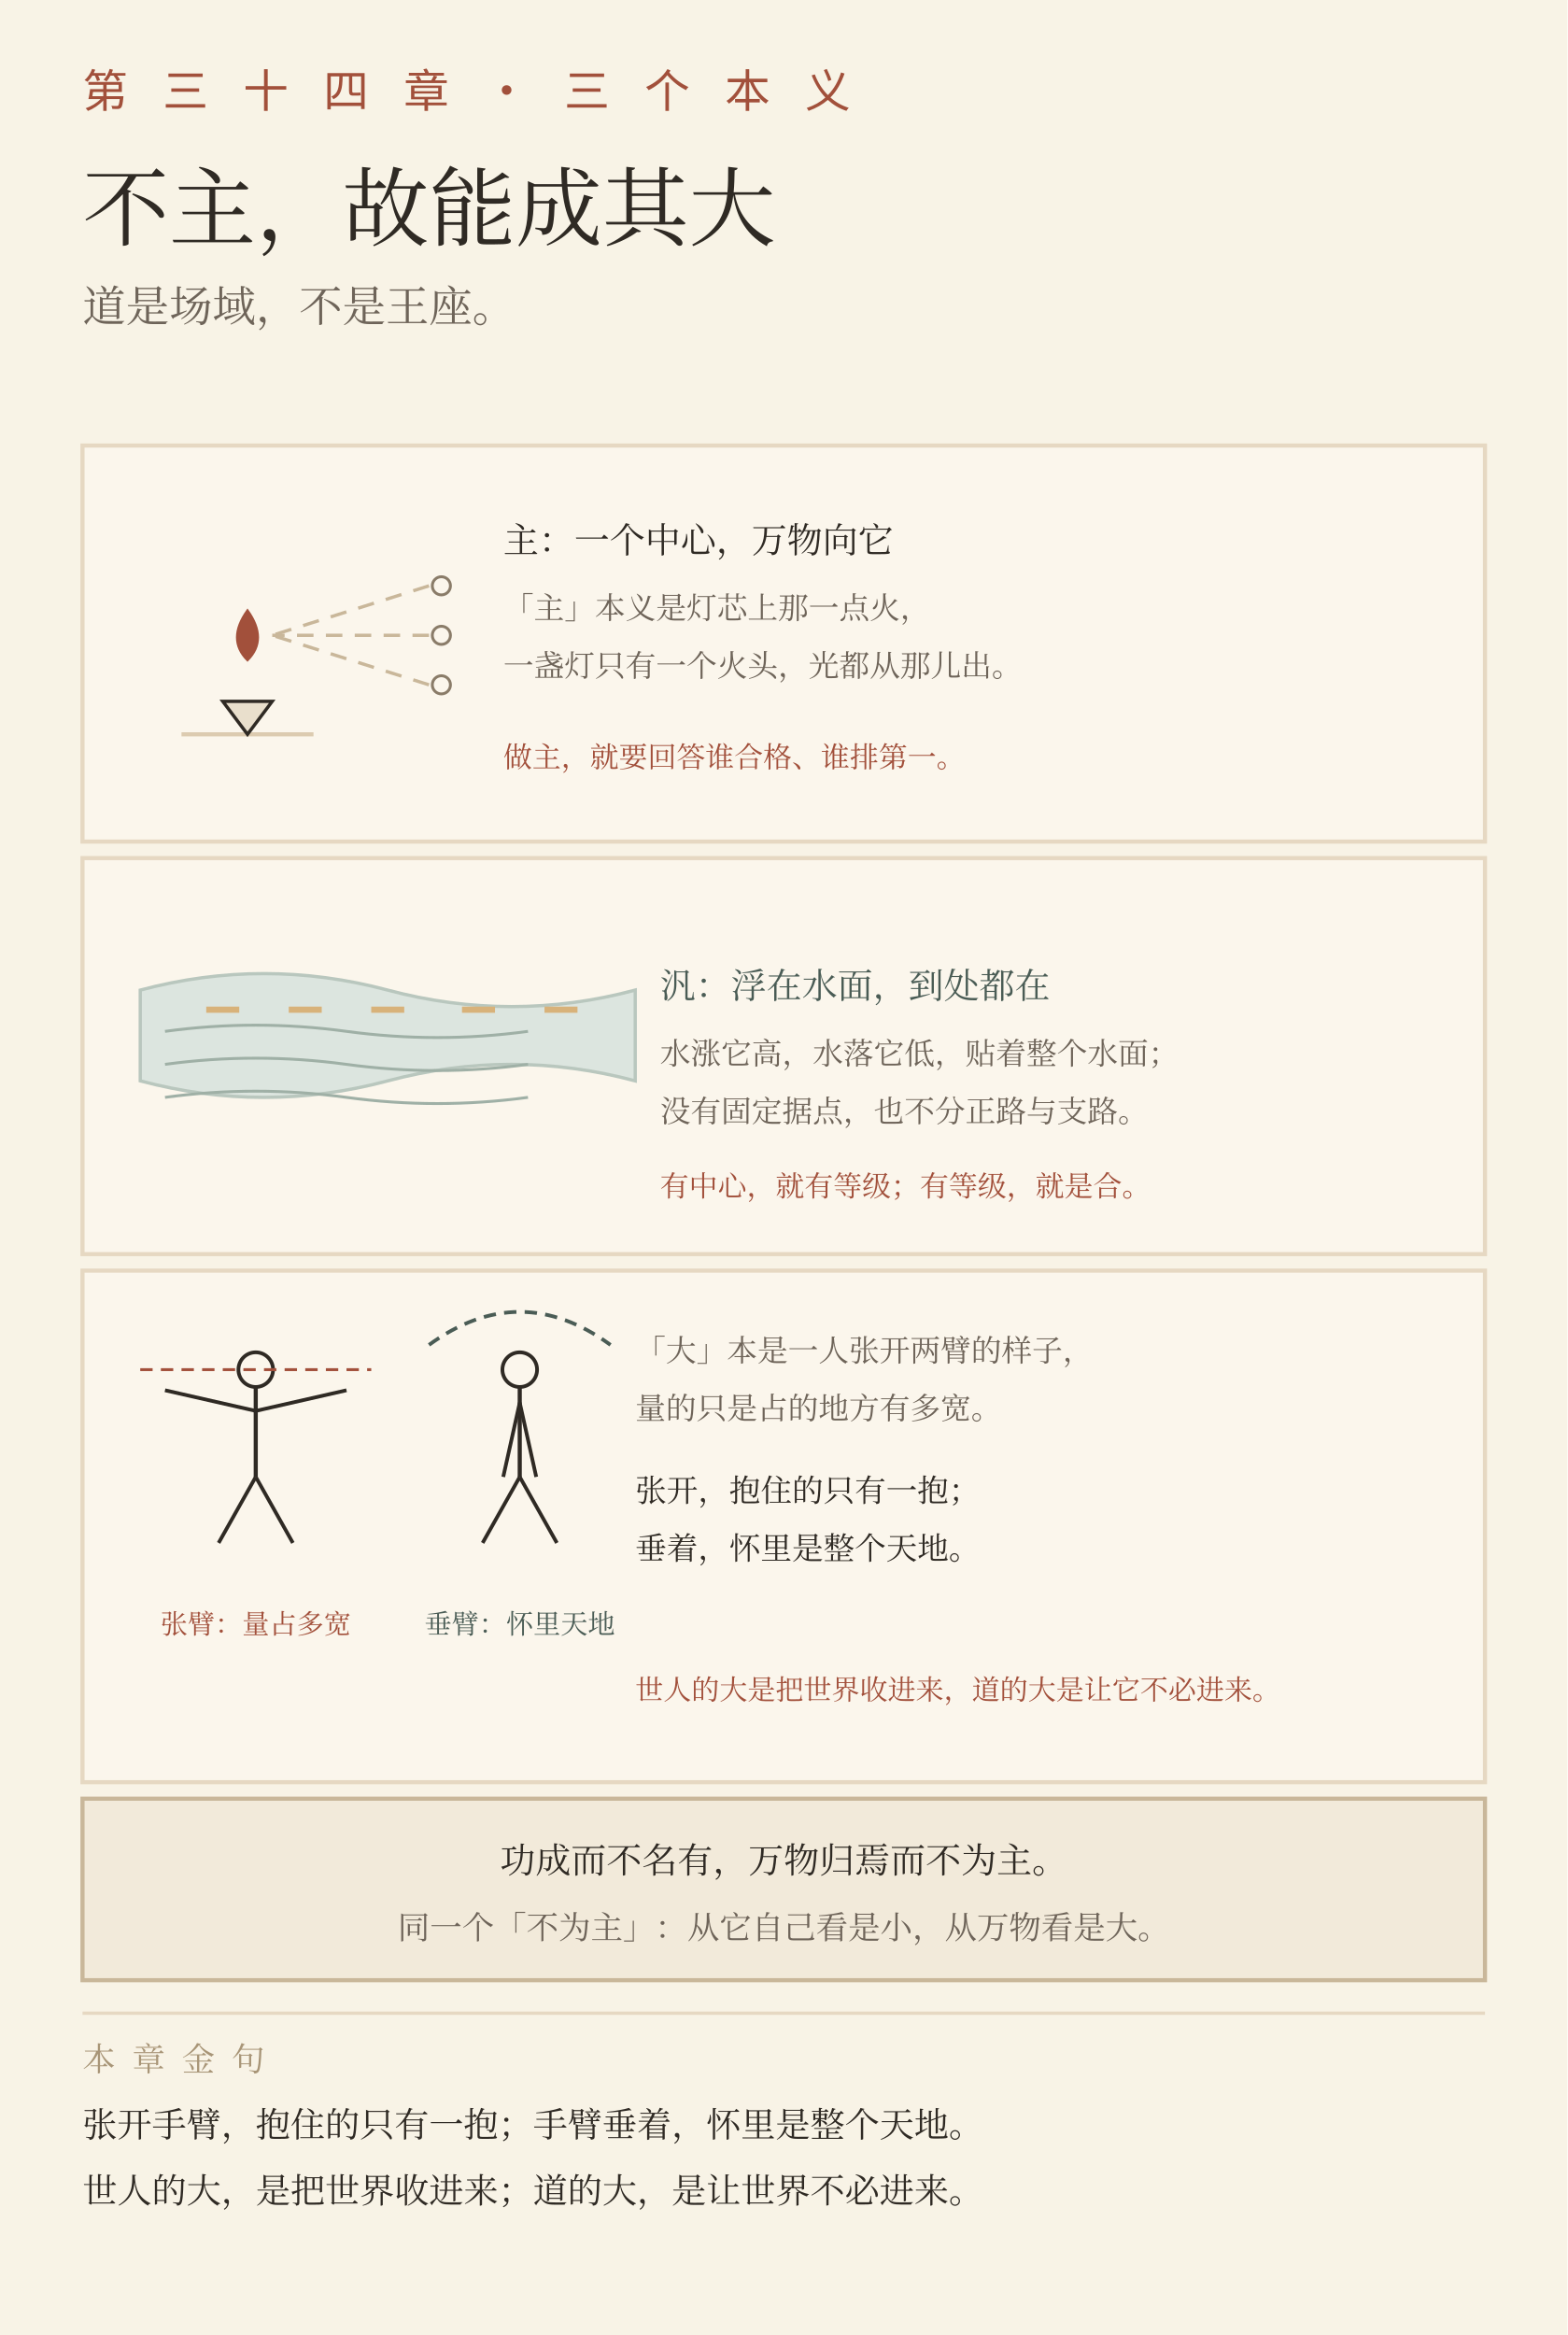
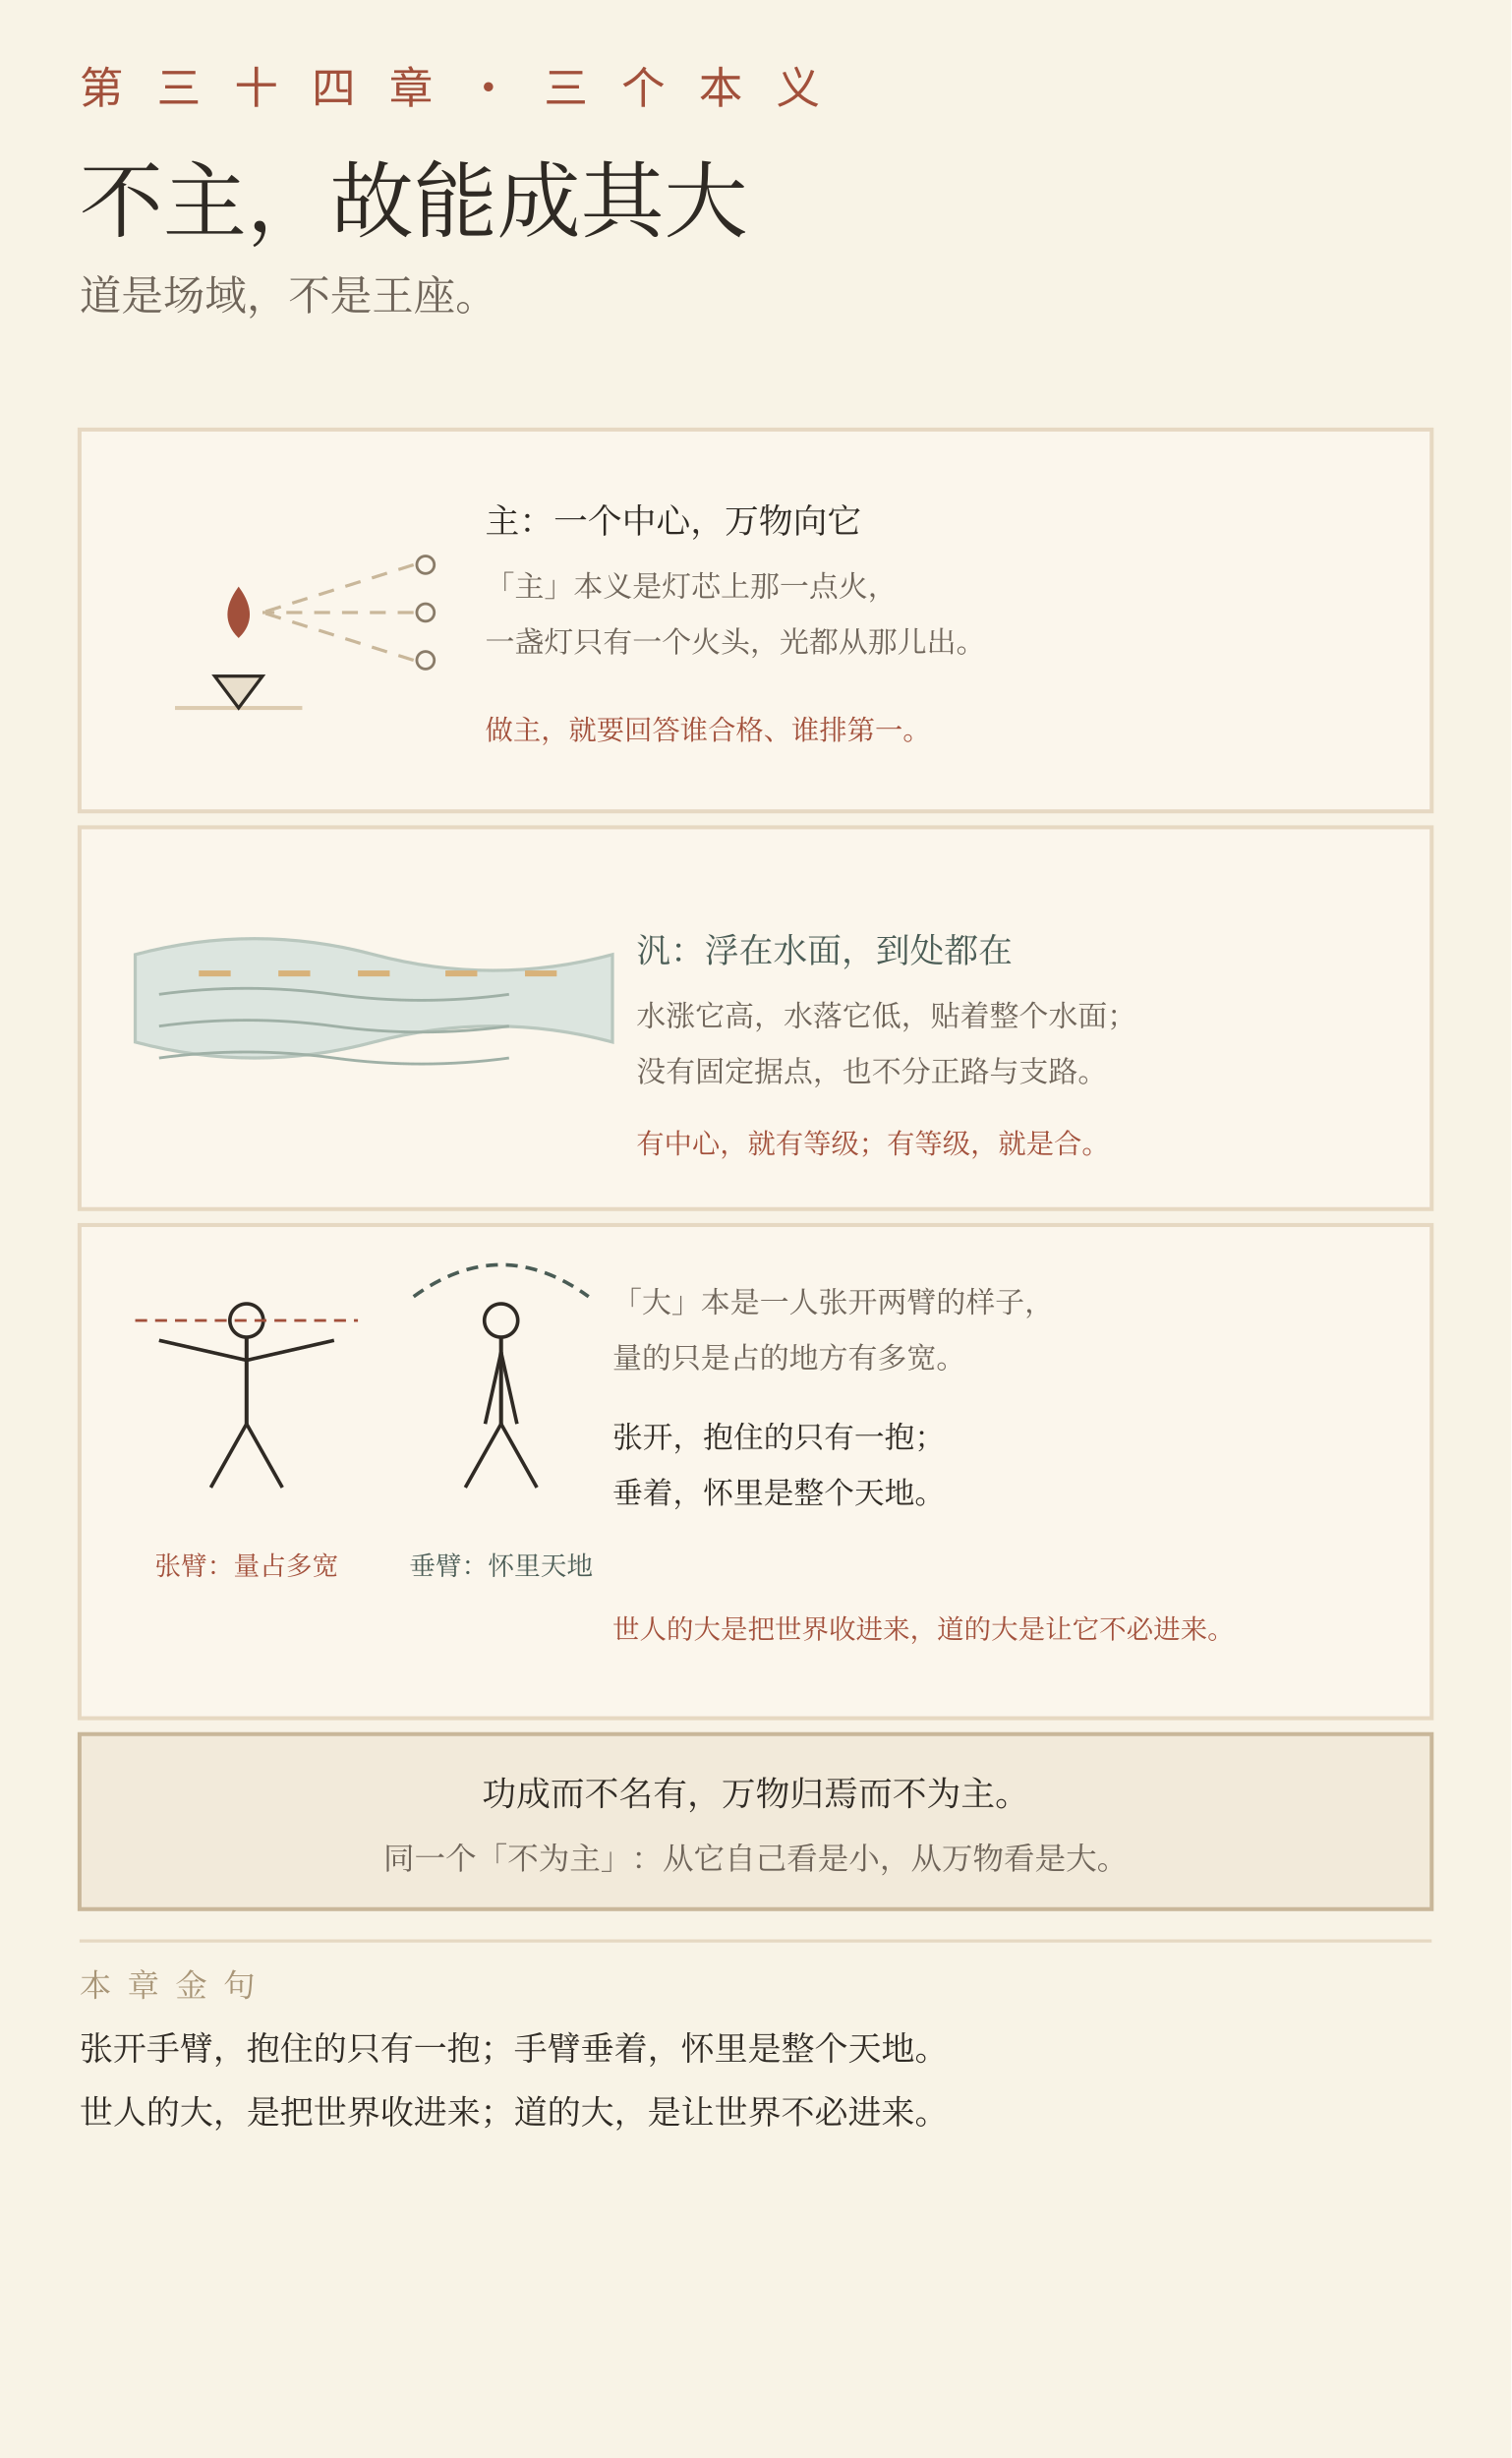
- <svg xmlns="http://www.w3.org/2000/svg" viewBox="0 0 380 566" role="img" aria-label="一主，即落合；不主，方为和" font-family="'Noto Serif CJK SC','Noto Serif SC','Songti SC',serif">
+ <svg xmlns="http://www.w3.org/2000/svg" viewBox="0 0 380 618" role="img" aria-label="一主，即落合；不主，方为和" font-family="'Noto Serif CJK SC','Noto Serif SC','Songti SC',serif">
  <defs>
    <marker id="arr" viewBox="0 0 10 10" refX="9" refY="5" markerWidth="6" markerHeight="6" orient="auto">
      <path d="M0 0 L10 5 L0 10 z" fill="#6E6459" />
    </marker>
    <marker id="arr2" viewBox="0 0 10 10" refX="9" refY="5" markerWidth="6" markerHeight="6" orient="auto">
      <path d="M0 0 L10 5 L0 10 z" fill="#4A5C55" />
    </marker>
    <marker id="arrL" viewBox="0 0 10 10" refX="1" refY="5" markerWidth="6" markerHeight="6" orient="auto">
      <path d="M10 0 L0 5 L10 10 z" fill="#4A5C55" />
    </marker>
    <marker id="arrS" viewBox="0 0 10 10" refX="9" refY="5" markerWidth="6" markerHeight="6" orient="auto">
      <path d="M0 0 L10 5 L0 10 z" fill="#A2503B" />
    </marker>
  </defs>
-   <rect x="0" y="0" width="380" height="566" fill="#F8F3E6" />
+   <rect x="0" y="0" width="380" height="618" fill="#F8F3E6" />
  <text x="20" y="26" font-size="11" fill="#A2503B" font-family="'Noto Sans CJK SC','Noto Sans SC',sans-serif" letter-spacing="3">第 三 十 四 章 · 三 个 本 义</text>
  <text x="20" y="58" font-size="21" fill="#2F2A24">不主，故能成其大</text>
  <text x="20" y="78" font-size="10.5" fill="#6E6459">道是场域，不是王座。</text>
  <rect x="20" y="108" width="340" height="96" fill="#FBF6EC" stroke="#E6D8C2" stroke-width="1.0" />
  <rect x="20" y="208" width="340" height="96" fill="#FBF6EC" stroke="#E6D8C2" stroke-width="1.0" />
  <rect x="20" y="308" width="340" height="124" fill="#FBF6EC" stroke="#E6D8C2" stroke-width="1.0" />
  <line x1="44" y1="178" x2="76" y2="178" stroke="#DCCBB0" stroke-width="1" />
  <path d="M60,178 l-6,-8 l12,0 z" fill="#E9DFCC" stroke="#2F2A24" stroke-width="0.8" />
  <path d="M60,148 q5,7 0,12 q-5,-5 0,-12 z" fill="#A2503B" stroke="#A2503B" stroke-width="0.6" />
  <line x1="104" y1="142" x2="66" y2="154" stroke="#C9B79A" stroke-width="0.8" stroke-dasharray="4 3" />
  <circle cx="107" cy="142" r="2.2" fill="none" stroke="#8A7C69" stroke-width="0.7" />
  <line x1="104" y1="154" x2="66" y2="154" stroke="#C9B79A" stroke-width="0.8" stroke-dasharray="4 3" />
  <circle cx="107" cy="154" r="2.2" fill="none" stroke="#8A7C69" stroke-width="0.7" />
  <line x1="104" y1="166" x2="66" y2="154" stroke="#C9B79A" stroke-width="0.8" stroke-dasharray="4 3" />
  <circle cx="107" cy="166" r="2.2" fill="none" stroke="#8A7C69" stroke-width="0.7" />
  <text x="122" y="134" font-size="8.6" fill="#2F2A24">主：一个中心，万物向它</text>
  <text x="122" y="150" font-size="7.4" fill="#6E6459">「主」本义是灯芯上那一点火，</text>
  <text x="122" y="164" font-size="7.4" fill="#6E6459">一盏灯只有一个火头，光都从那儿出。</text>
  <text x="122" y="186" font-size="7.0" fill="#A2503B">做主，就要回答谁合格、谁排第一。</text>
  <path d="M34,240 q30,-8 60,0 q30,8 60,0 l0,22 q-30,-8 -60,0 q-30,8 -60,0 z" fill="#DCE5DF" stroke="#B9C7BE" stroke-width="0.8" />
  <path d="M40,250 q22,-3 44,0 q22,3 44,0" fill="none" stroke="#9FB0A6" stroke-width="0.7" />
  <path d="M40,258 q22,-3 44,0 q22,3 44,0" fill="none" stroke="#9FB0A6" stroke-width="0.7" />
  <path d="M40,266 q22,-3 44,0 q22,3 44,0" fill="none" stroke="#9FB0A6" stroke-width="0.7" />
  <rect x="50" y="244" width="8" height="1.5" fill="#D8B27A" />
  <rect x="70" y="244" width="8" height="1.5" fill="#D8B27A" />
  <rect x="90" y="244" width="8" height="1.5" fill="#D8B27A" />
  <rect x="112" y="244" width="8" height="1.5" fill="#D8B27A" />
  <rect x="132" y="244" width="8" height="1.5" fill="#D8B27A" />
  <text x="160" y="242" font-size="8.6" fill="#4A5C55">汎：浮在水面，到处都在</text>
  <text x="160" y="258" font-size="7.4" fill="#6E6459">水涨它高，水落它低，贴着整个水面；</text>
  <text x="160" y="272" font-size="7.4" fill="#6E6459">没有固定据点，也不分正路与支路。</text>
  <text x="160" y="290" font-size="7.0" fill="#A2503B">有中心，就有等级；有等级，就是合。</text>
  <circle cx="62" cy="332" r="4.2" fill="none" stroke="#2F2A24" stroke-width="0.9" />
  <line x1="62" y1="336" x2="62" y2="358" stroke="#2F2A24" stroke-width="1" />
  <path d="M62,342 l-22,-5 M62,342 l22,-5" stroke="#2F2A24" stroke-width="0.9" />
  <path d="M62,358 l-9,16 M62,358 l9,16" stroke="#2F2A24" stroke-width="0.9" />
  <line x1="34" y1="332" x2="90" y2="332" stroke="#A2503B" stroke-width="0.7" stroke-dasharray="3 2" />
  <text x="62" y="396" font-size="6.6" fill="#A2503B" text-anchor="middle">张臂：量占多宽</text>
  <circle cx="126" cy="332" r="4.2" fill="none" stroke="#2F2A24" stroke-width="0.9" />
  <line x1="126" y1="336" x2="126" y2="358" stroke="#2F2A24" stroke-width="1" />
  <path d="M126,340 l-4,18 M126,340 l4,18" stroke="#2F2A24" stroke-width="0.9" />
  <path d="M126,358 l-9,16 M126,358 l9,16" stroke="#2F2A24" stroke-width="0.9" />
  <path d="M104,326 q22,-16 44,0" fill="none" stroke="#4A5C55" stroke-width="0.9" stroke-dasharray="3 2" />
  <text x="126" y="396" font-size="6.6" fill="#4A5C55" text-anchor="middle">垂臂：怀里天地</text>
  <text x="154" y="330" font-size="7.4" fill="#6E6459">「大」本是一人张开两臂的样子，</text>
  <text x="154" y="344" font-size="7.4" fill="#6E6459">量的只是占的地方有多宽。</text>
  <text x="154" y="364" font-size="7.6" fill="#2F2A24">张开，抱住的只有一抱；</text>
  <text x="154" y="378" font-size="7.6" fill="#2F2A24">垂着，怀里是整个天地。</text>
  <text x="154" y="412" font-size="6.8" fill="#A2503B">世人的大是把世界收进来，道的大是让它不必进来。</text>
  <rect x="20" y="436" width="340" height="44" fill="#F2EADA" stroke="#C9B79A" stroke-width="1.0" />
  <text x="190" y="454" font-size="8.6" fill="#2F2A24" text-anchor="middle">功成而不名有，万物归焉而不为主。</text>
  <text x="190" y="470" font-size="7.8" fill="#6E6459" text-anchor="middle">同一个「不为主」：从它自己看是小，从万物看是大。</text>
  <line x1="20" y1="488" x2="360" y2="488" stroke="#E6D8C2" stroke-width="0.8" />
  <text x="20" y="502" font-size="8.0" fill="#A89577" letter-spacing="1">本 章 金 句</text>
  <text x="20" y="518" font-size="8.4" fill="#2F2A24">张开手臂，抱住的只有一抱；手臂垂着，怀里是整个天地。</text>
  <text x="20" y="534" font-size="8.4" fill="#2F2A24">世人的大，是把世界收进来；道的大，是让世界不必进来。</text>
</svg>
